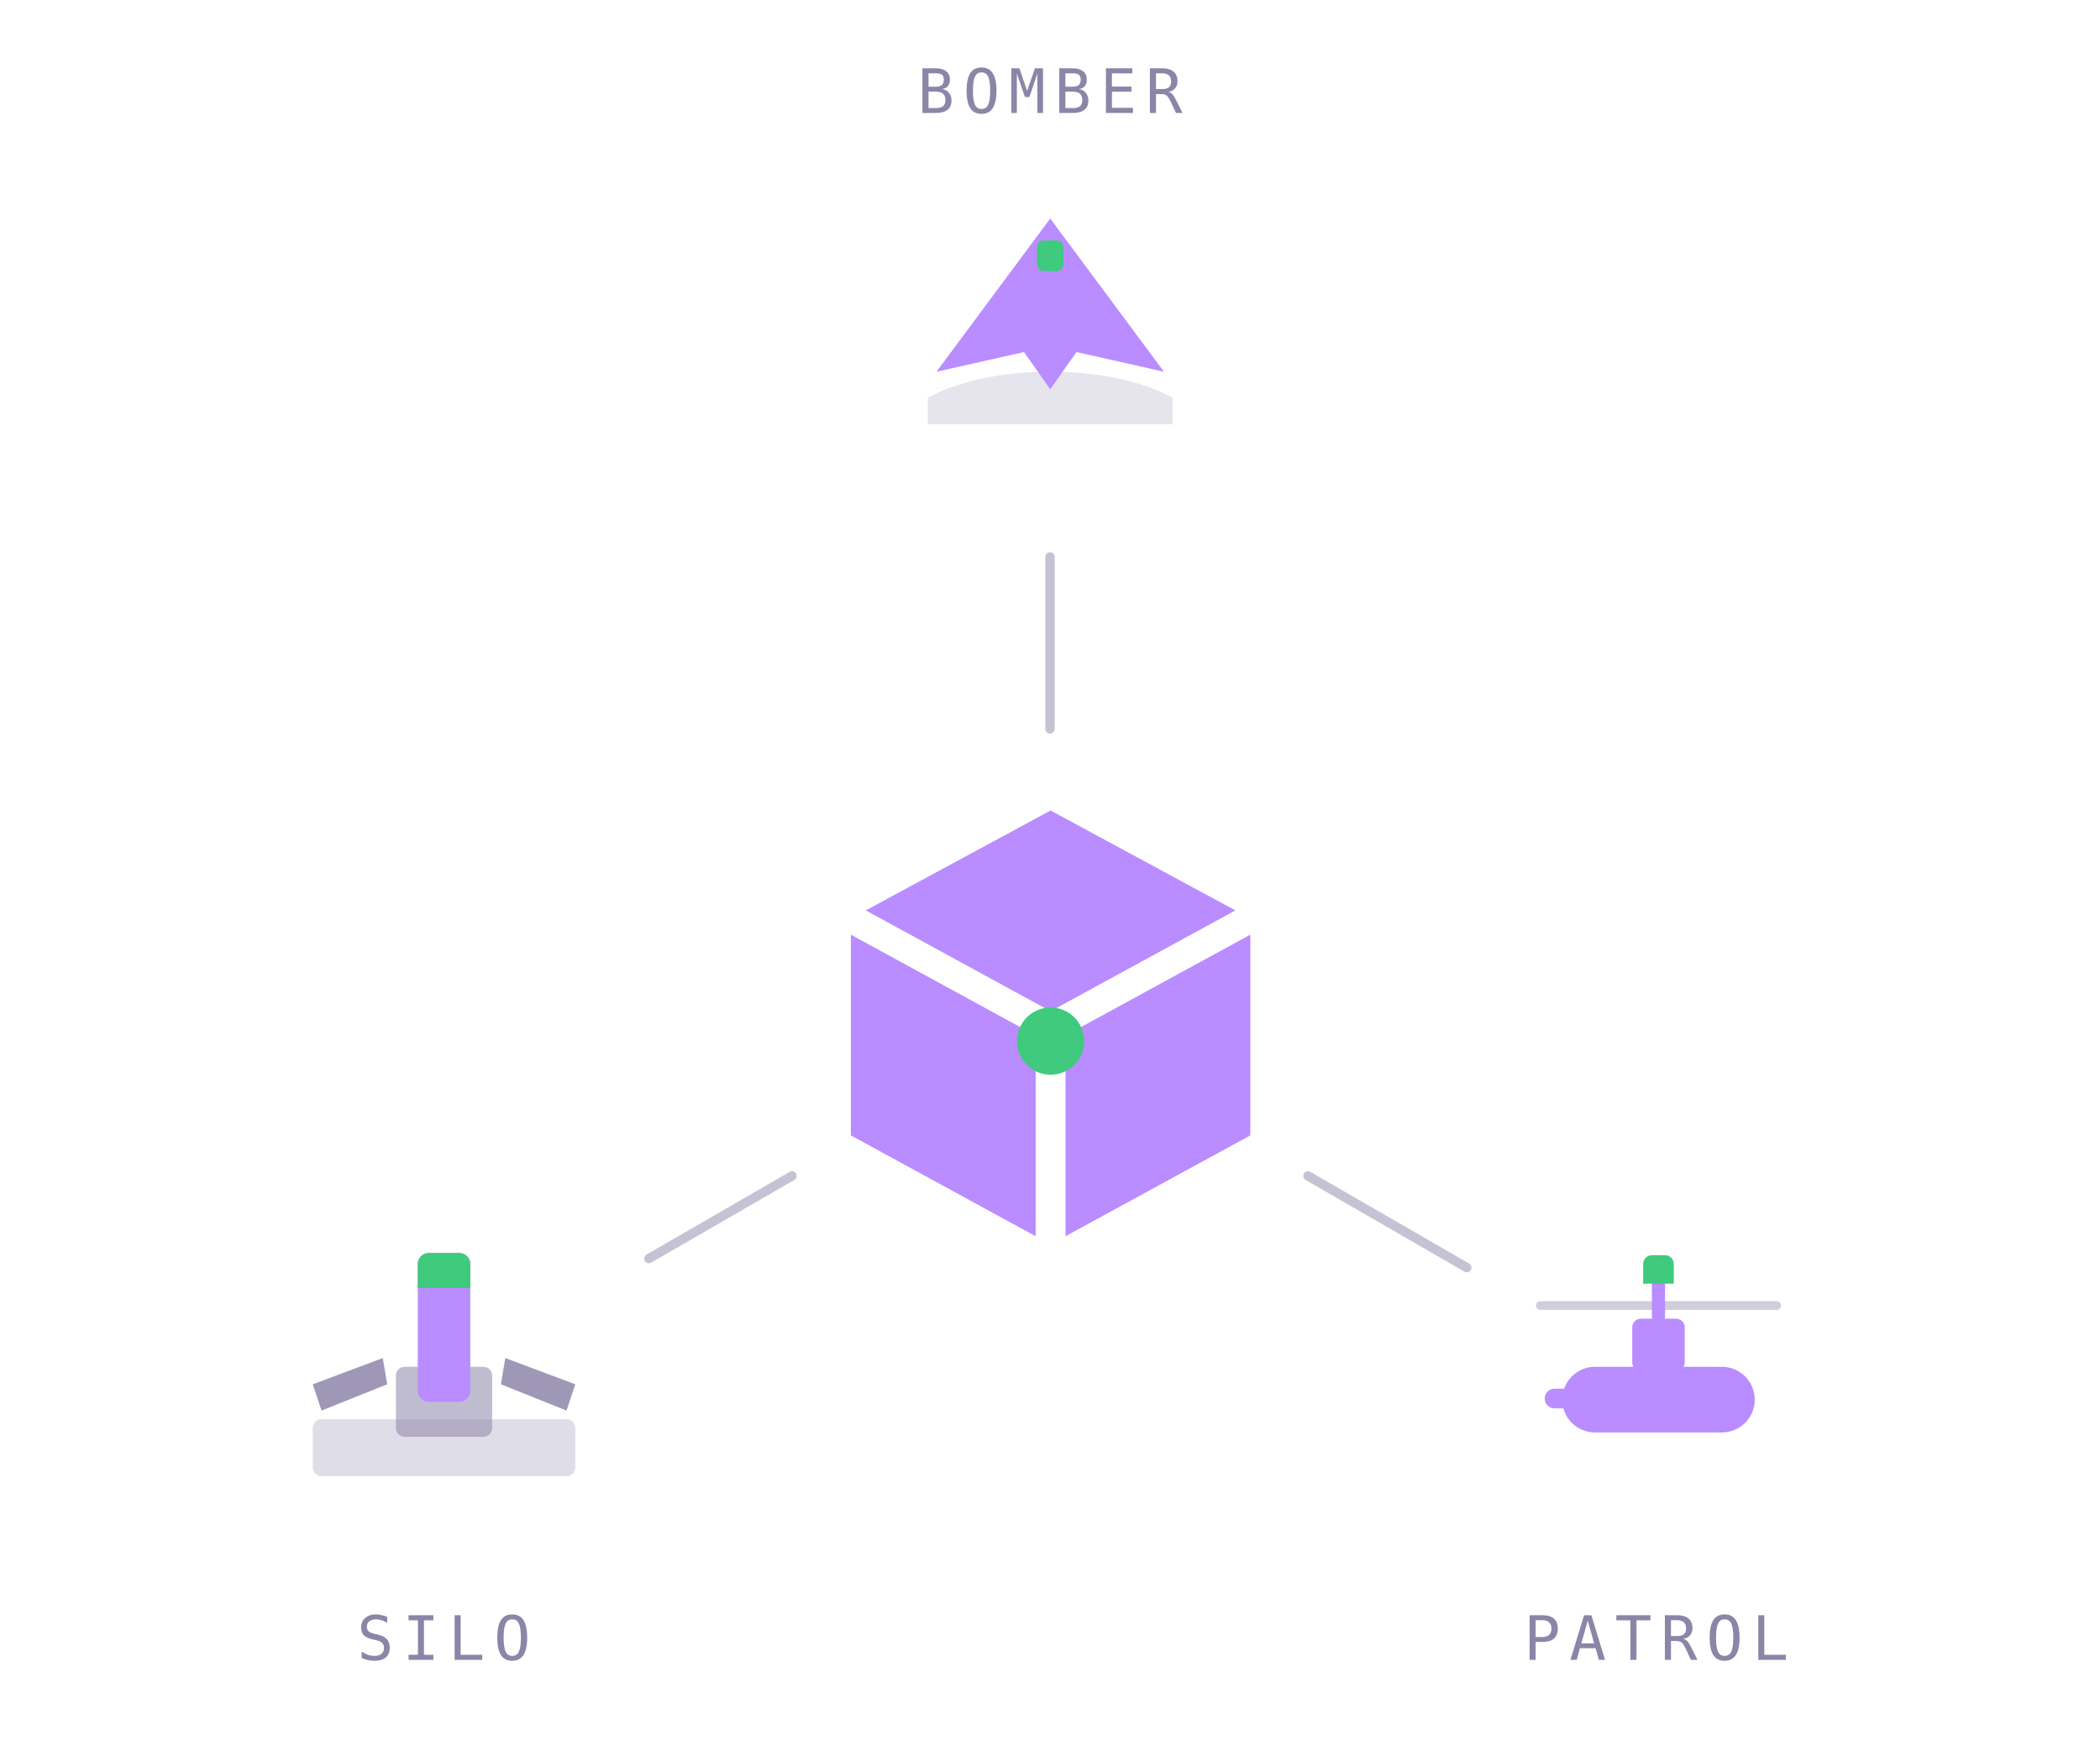
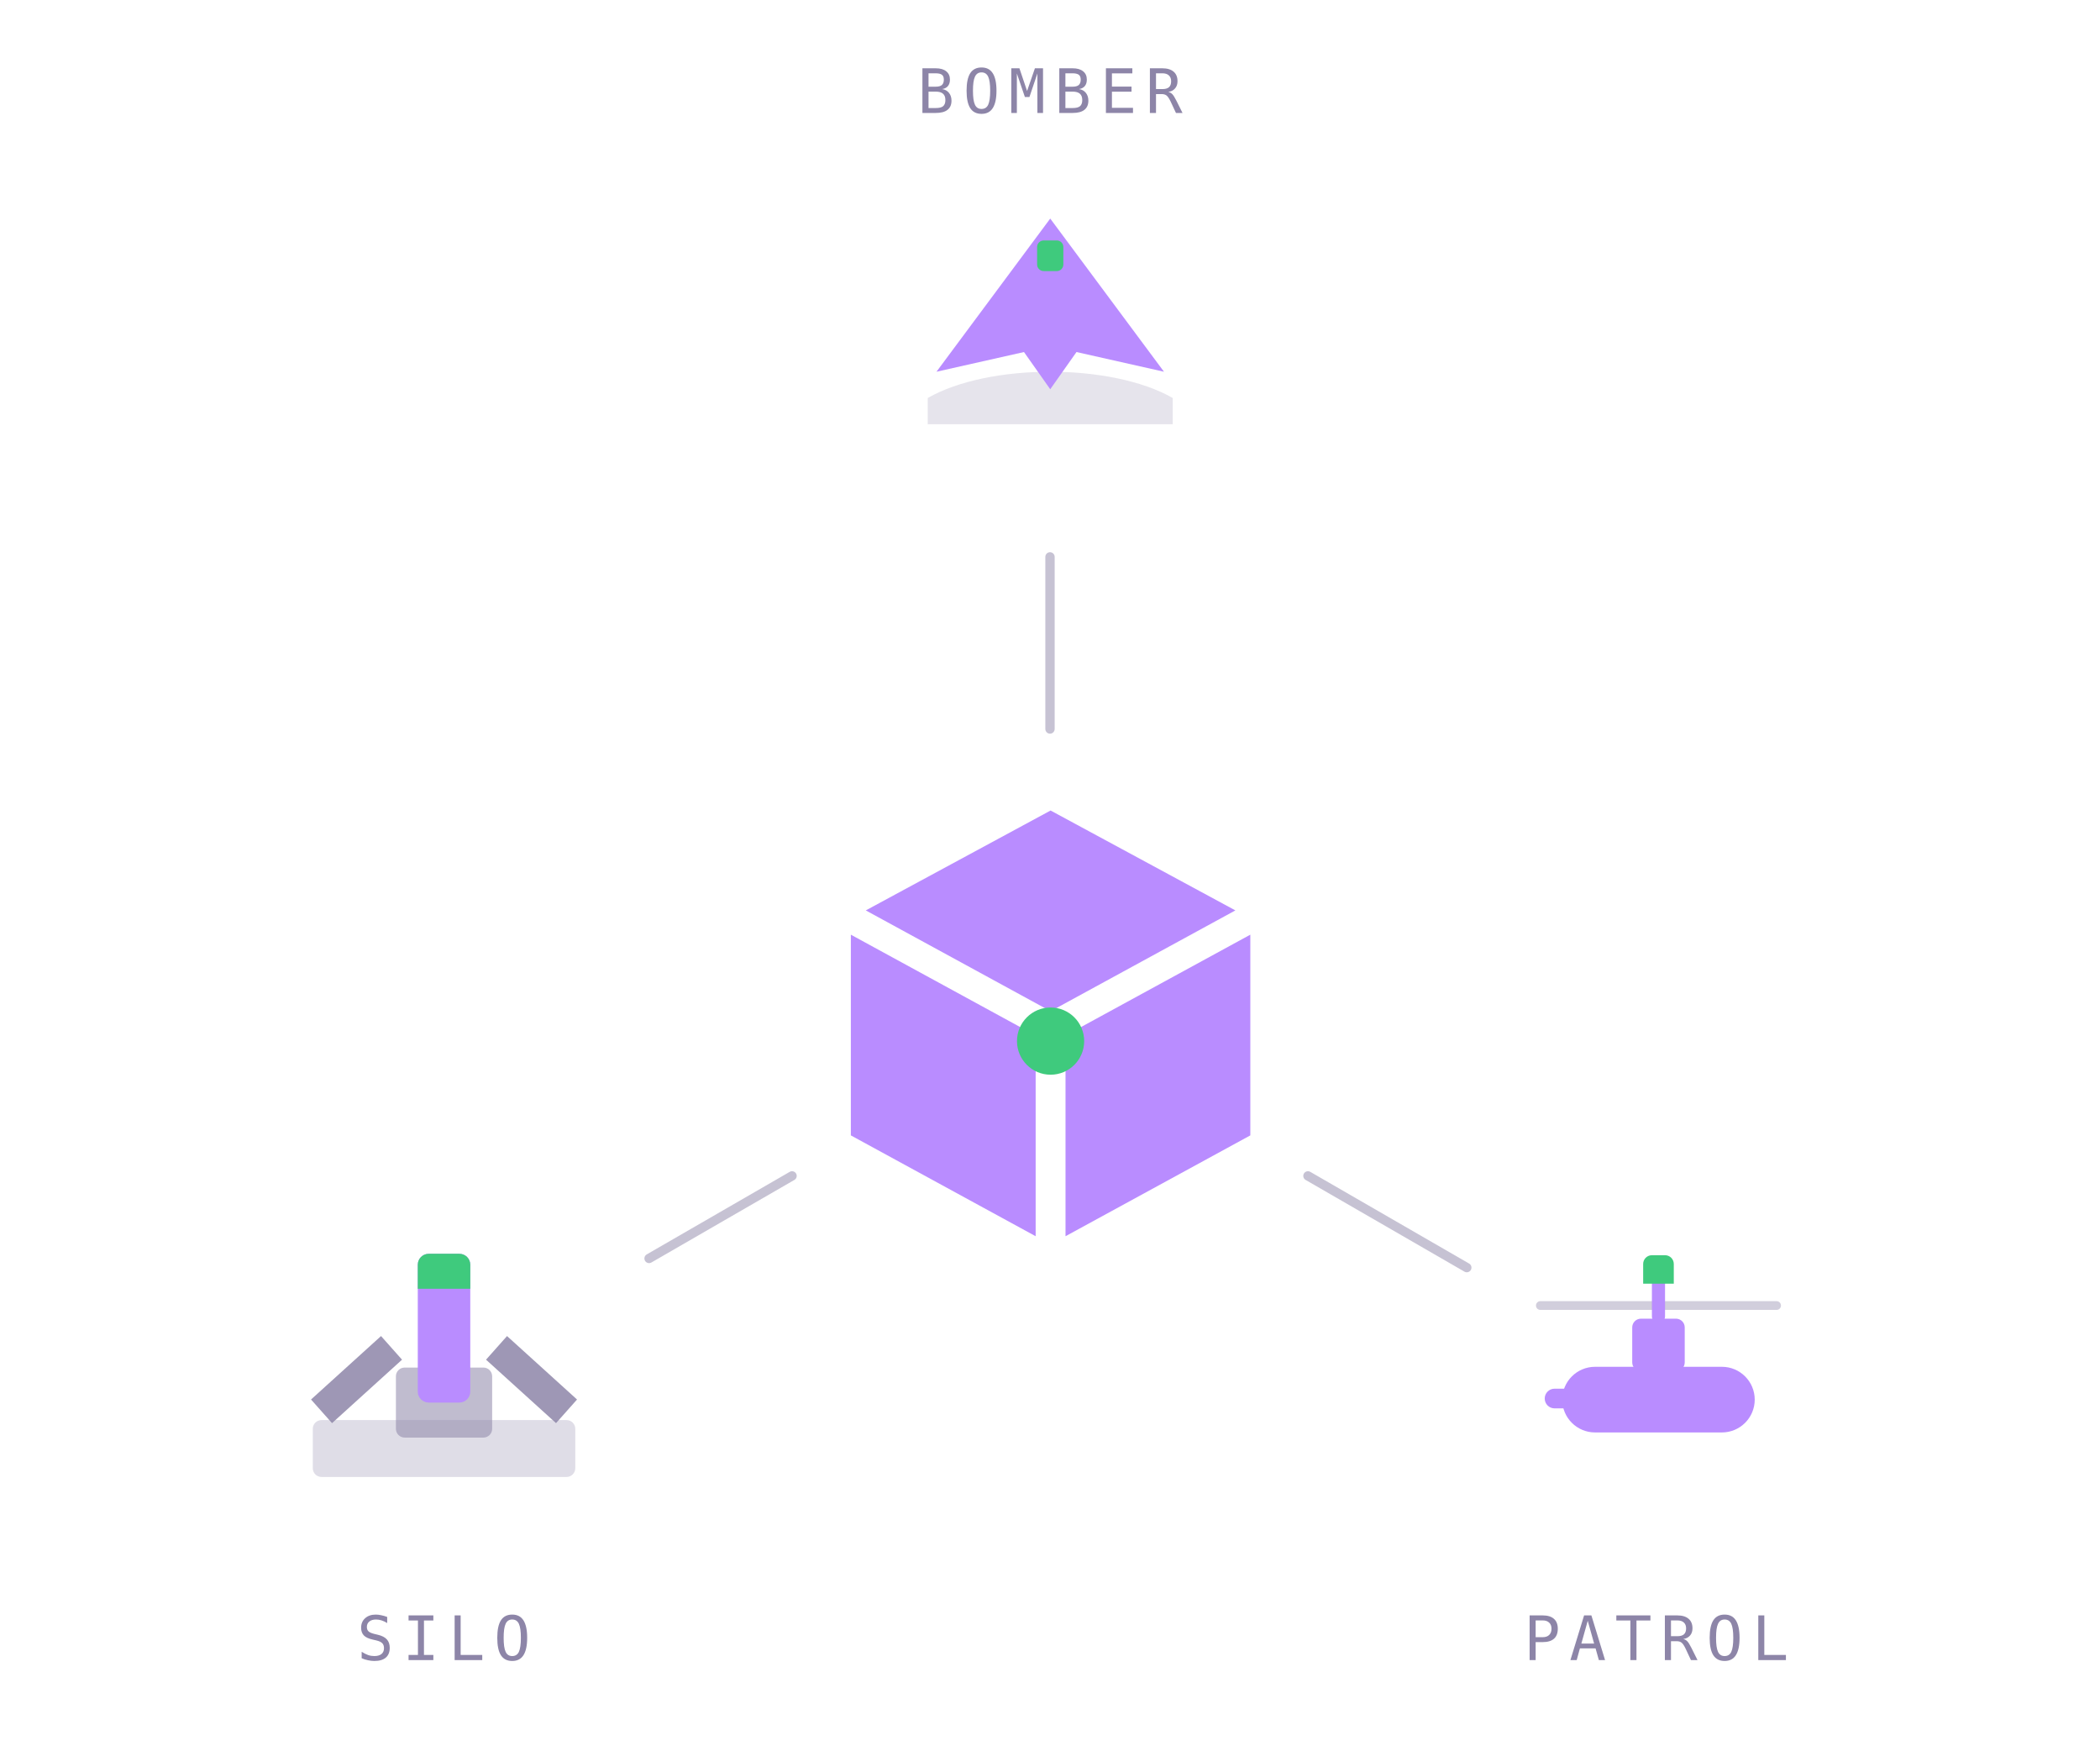
<svg xmlns="http://www.w3.org/2000/svg" viewBox="0 0 360 300" width="360" height="300" role="img" aria-label="The three delivery legs on the mark's blade axes">
  <defs>
    <g id="trefoil">
      <polygon fill="#b98cff" points="32,8.8 51.8,19.5 32,30.3 12.2,19.5" />
      <polygon fill="#b98cff" points="10.6,22.1 30.4,32.9 30.4,54.4 10.6,43.6" />
      <polygon fill="#b98cff" points="53.4,22.1 33.6,32.9 33.6,54.4 53.4,43.6" />
      <circle fill="#3fca7d" cx="32" cy="33.5" r="3.6" />
    </g>
    <g id="silo">
      <rect fill="#8d85a8" opacity=".28" x="2" y="46" width="60" height="13" rx="2" />
      <rect fill="#8d85a8" opacity=".55" x="21" y="34" width="22" height="16" rx="2" />
-       <path fill="#8d85a8" opacity=".85" d="M19,38 L4,44 L2,38 L18,32 Z" />
-       <path fill="#8d85a8" opacity=".85" d="M45,38 L60,44 L62,38 L46,32 Z" />
+       <path fill="#8d85a8" opacity=".85" d="M17.6,26.8 L22.4,32.2 L6.4,46.7 L1.6,41.3 Z" />
+       <path fill="#8d85a8" opacity=".85" d="M46.4,26.8 L41.6,32.2 L57.6,46.7 L62.4,41.3 Z" />
      <rect fill="#b98cff" x="26" y="8" width="12" height="34" rx="2.5" />
      <path fill="#3fca7d" d="M26,16 L26,10.5 A2.5,2.5 0 0 1 28.5,8 L35.5,8 A2.5,2.5 0 0 1 38,10.5 L38,16 Z" />
    </g>
    <g id="patrol">
      <rect fill="#8d85a8" opacity=".4" x="4" y="21" width="56" height="2" rx="1" />
      <rect fill="#b98cff" x="6" y="41" width="9" height="4.5" rx="2.25" />
      <rect fill="#b98cff" x="10" y="36" width="44" height="15" rx="7.5" />
      <rect fill="#b98cff" x="26" y="25" width="12" height="12" rx="2" />
      <rect fill="#b98cff" x="30.5" y="15" width="3" height="11" rx="1.5" />
      <path fill="#3fca7d" d="M28.5,17 L28.5,12.5 A2,2 0 0 1 30.5,10.5 L33.5,10.5 A2,2 0 0 1 35.5,12.5 L35.5,17 Z" />
    </g>
    <g id="bomber">
      <path fill="#8d85a8" opacity=".22" d="M4,50 C18,42 46,42 60,50 L60,56 L4,56 Z" />
      <path fill="#b98cff" d="M32,9 L58,44 L38,39.5 L32,48 L26,39.5 L6,44 Z" />
      <rect fill="#3fca7d" x="29" y="14" width="6" height="7" rx="1.5" />
    </g>
  </defs>
  <g stroke="#8d85a8" stroke-width="1.6" opacity=".5" stroke-linecap="round" fill="none">
    <path d="M180.00,124.94 L180.00,95.44" />
    <path d="M224.22,201.53 L251.45,217.25" />
-     <path d="M135.78,201.53 L111.24,215.70" />
+     <path d="M135.78,201.53 L111.27,215.68" />
  </g>
  <use href="#bomber" transform="translate(156.04,30.71) scale(0.75)" />
  <use href="#patrol" transform="translate(260.31,207.25) scale(0.75)" />
-   <use href="#silo" transform="translate(52.12,208.75) scale(0.75)" />
+   <use href="#silo" transform="translate(52.12,208.88) scale(0.75)" />
  <use href="#trefoil" transform="translate(128.90,124.83) scale(1.6)" />
  <g font-family="ui-monospace, SFMono-Regular, Consolas, monospace" font-size="10.5" letter-spacing="1.5" fill="#8d85a8" text-anchor="middle">
    <text x="180.00" y="19.36">BOMBER</text>
-     <text x="283.92" y="284.48">PATROL</text>
-     <text x="76.08" y="284.48">SILO</text>
+     <text x="283.92" y="284.51">PATROL</text>
+     <text x="76.08" y="284.51">SILO</text>
  </g>
</svg>
